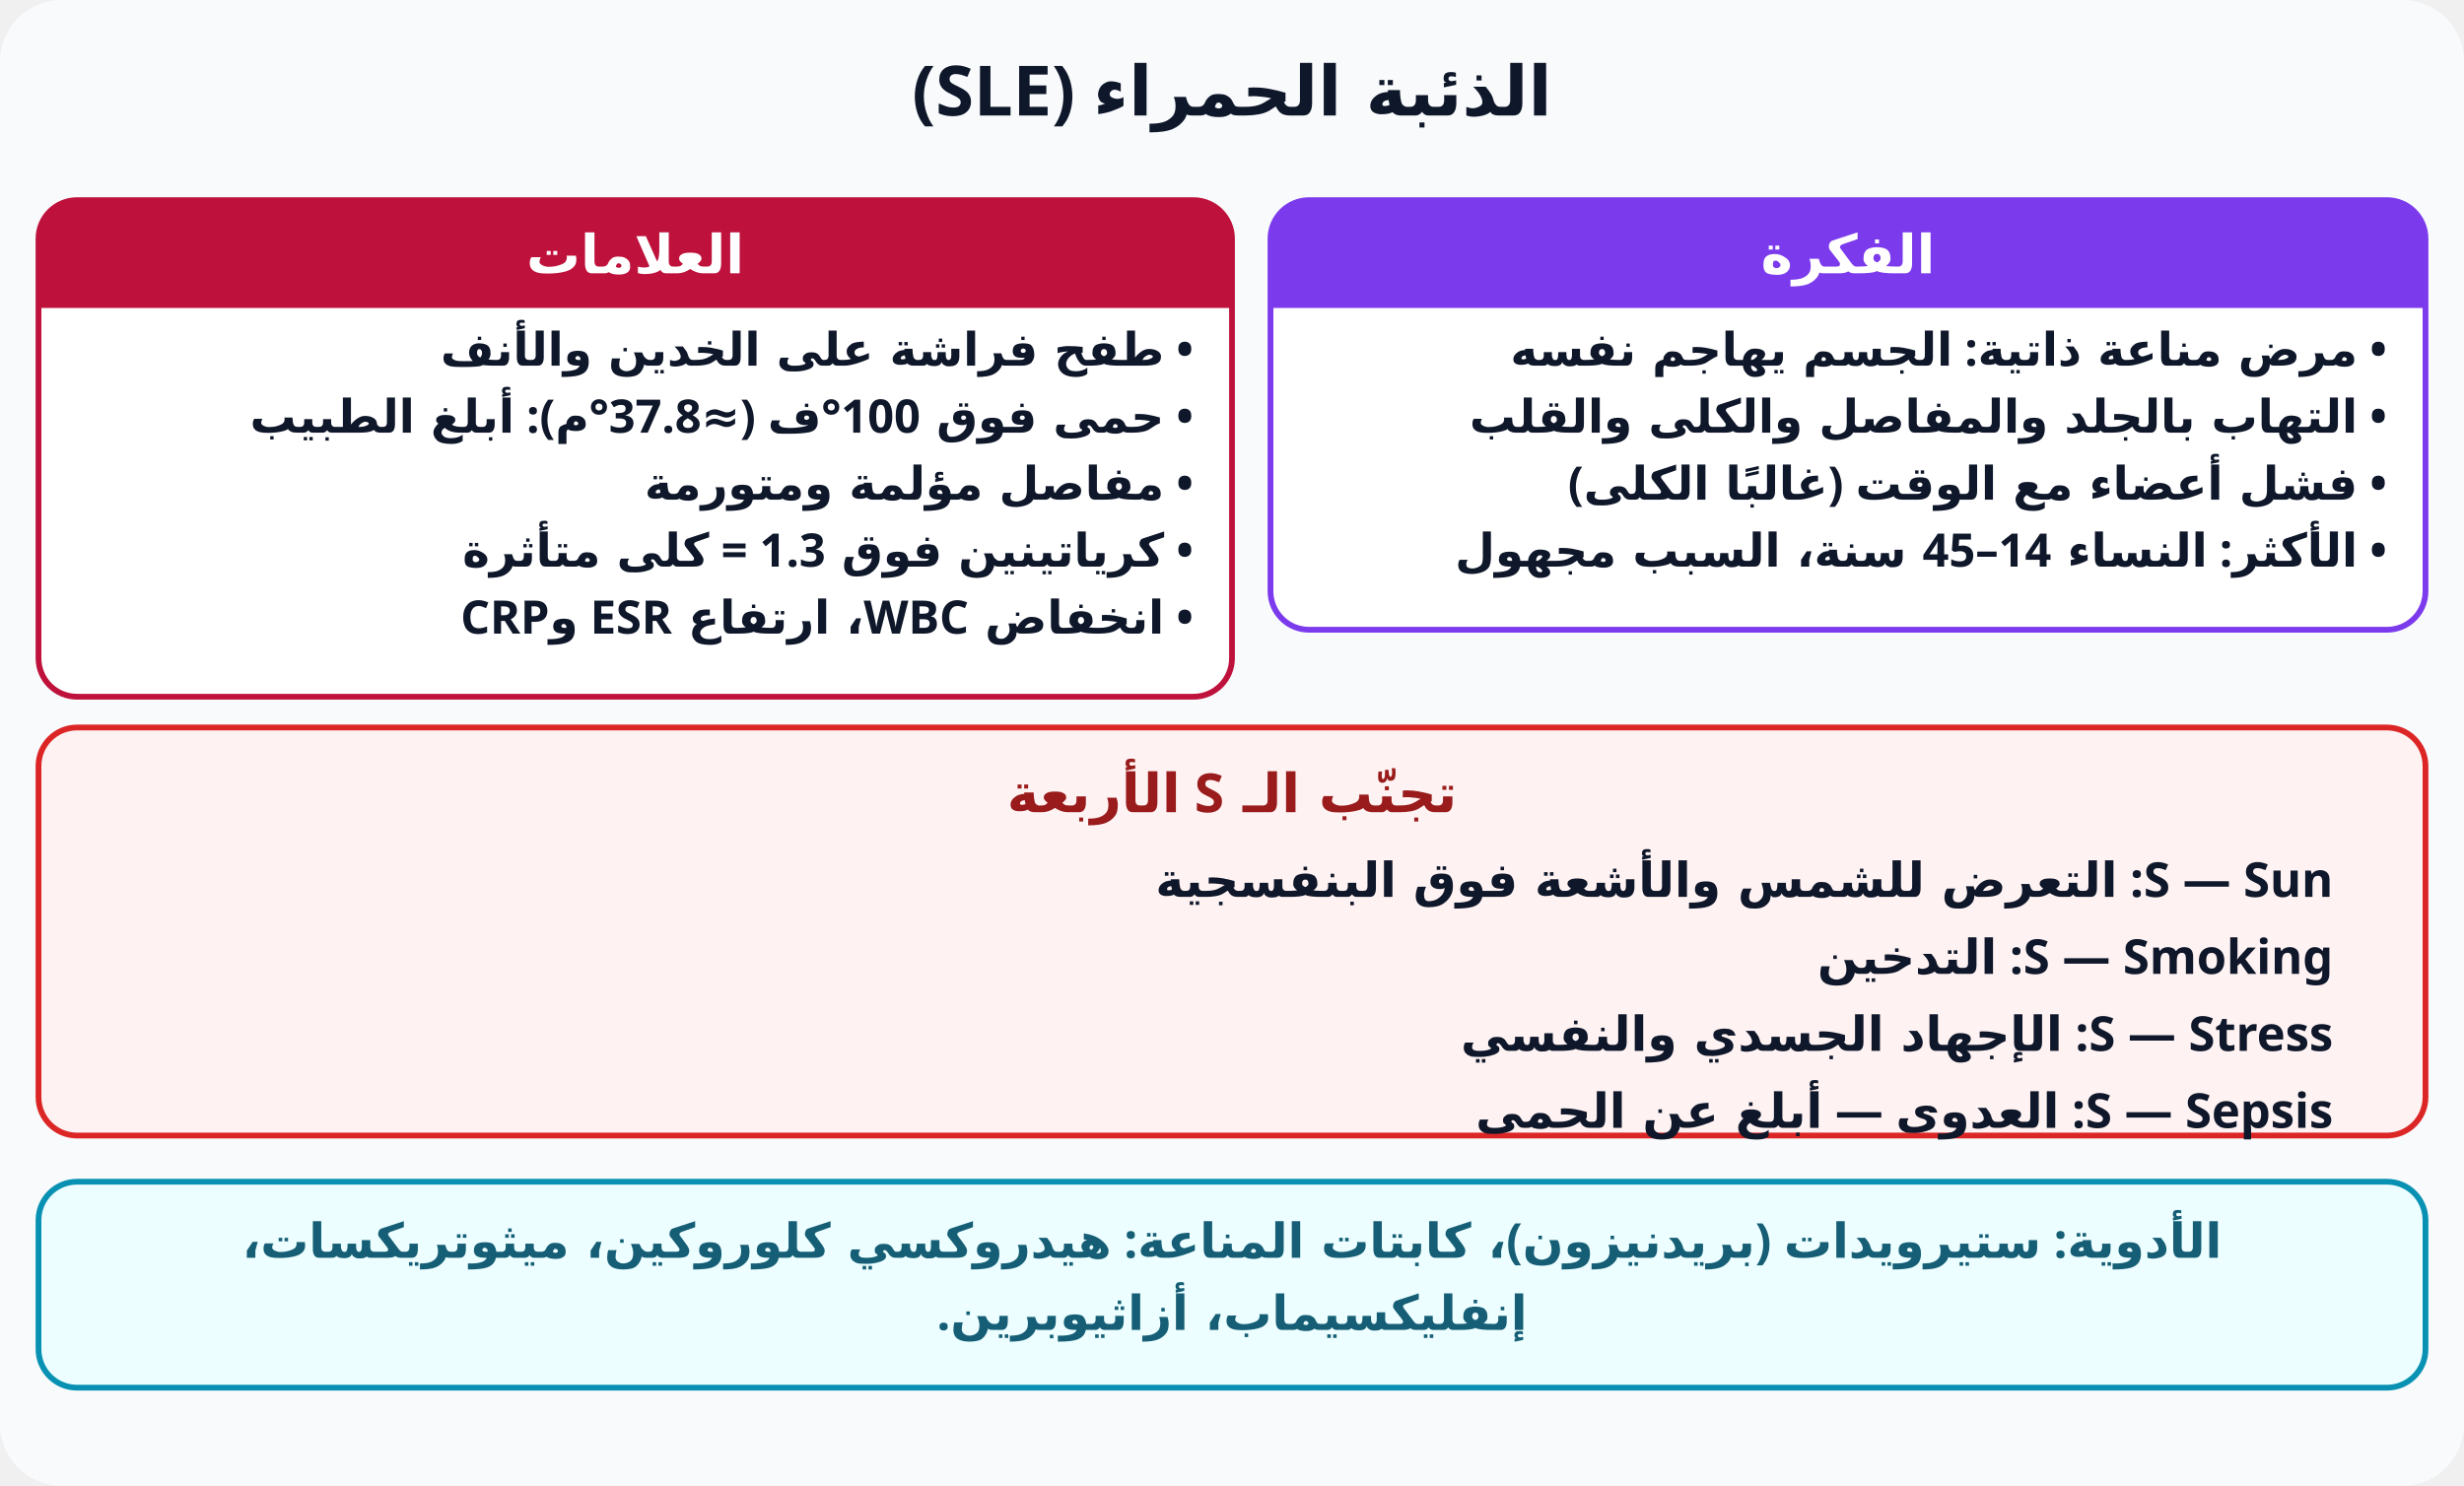
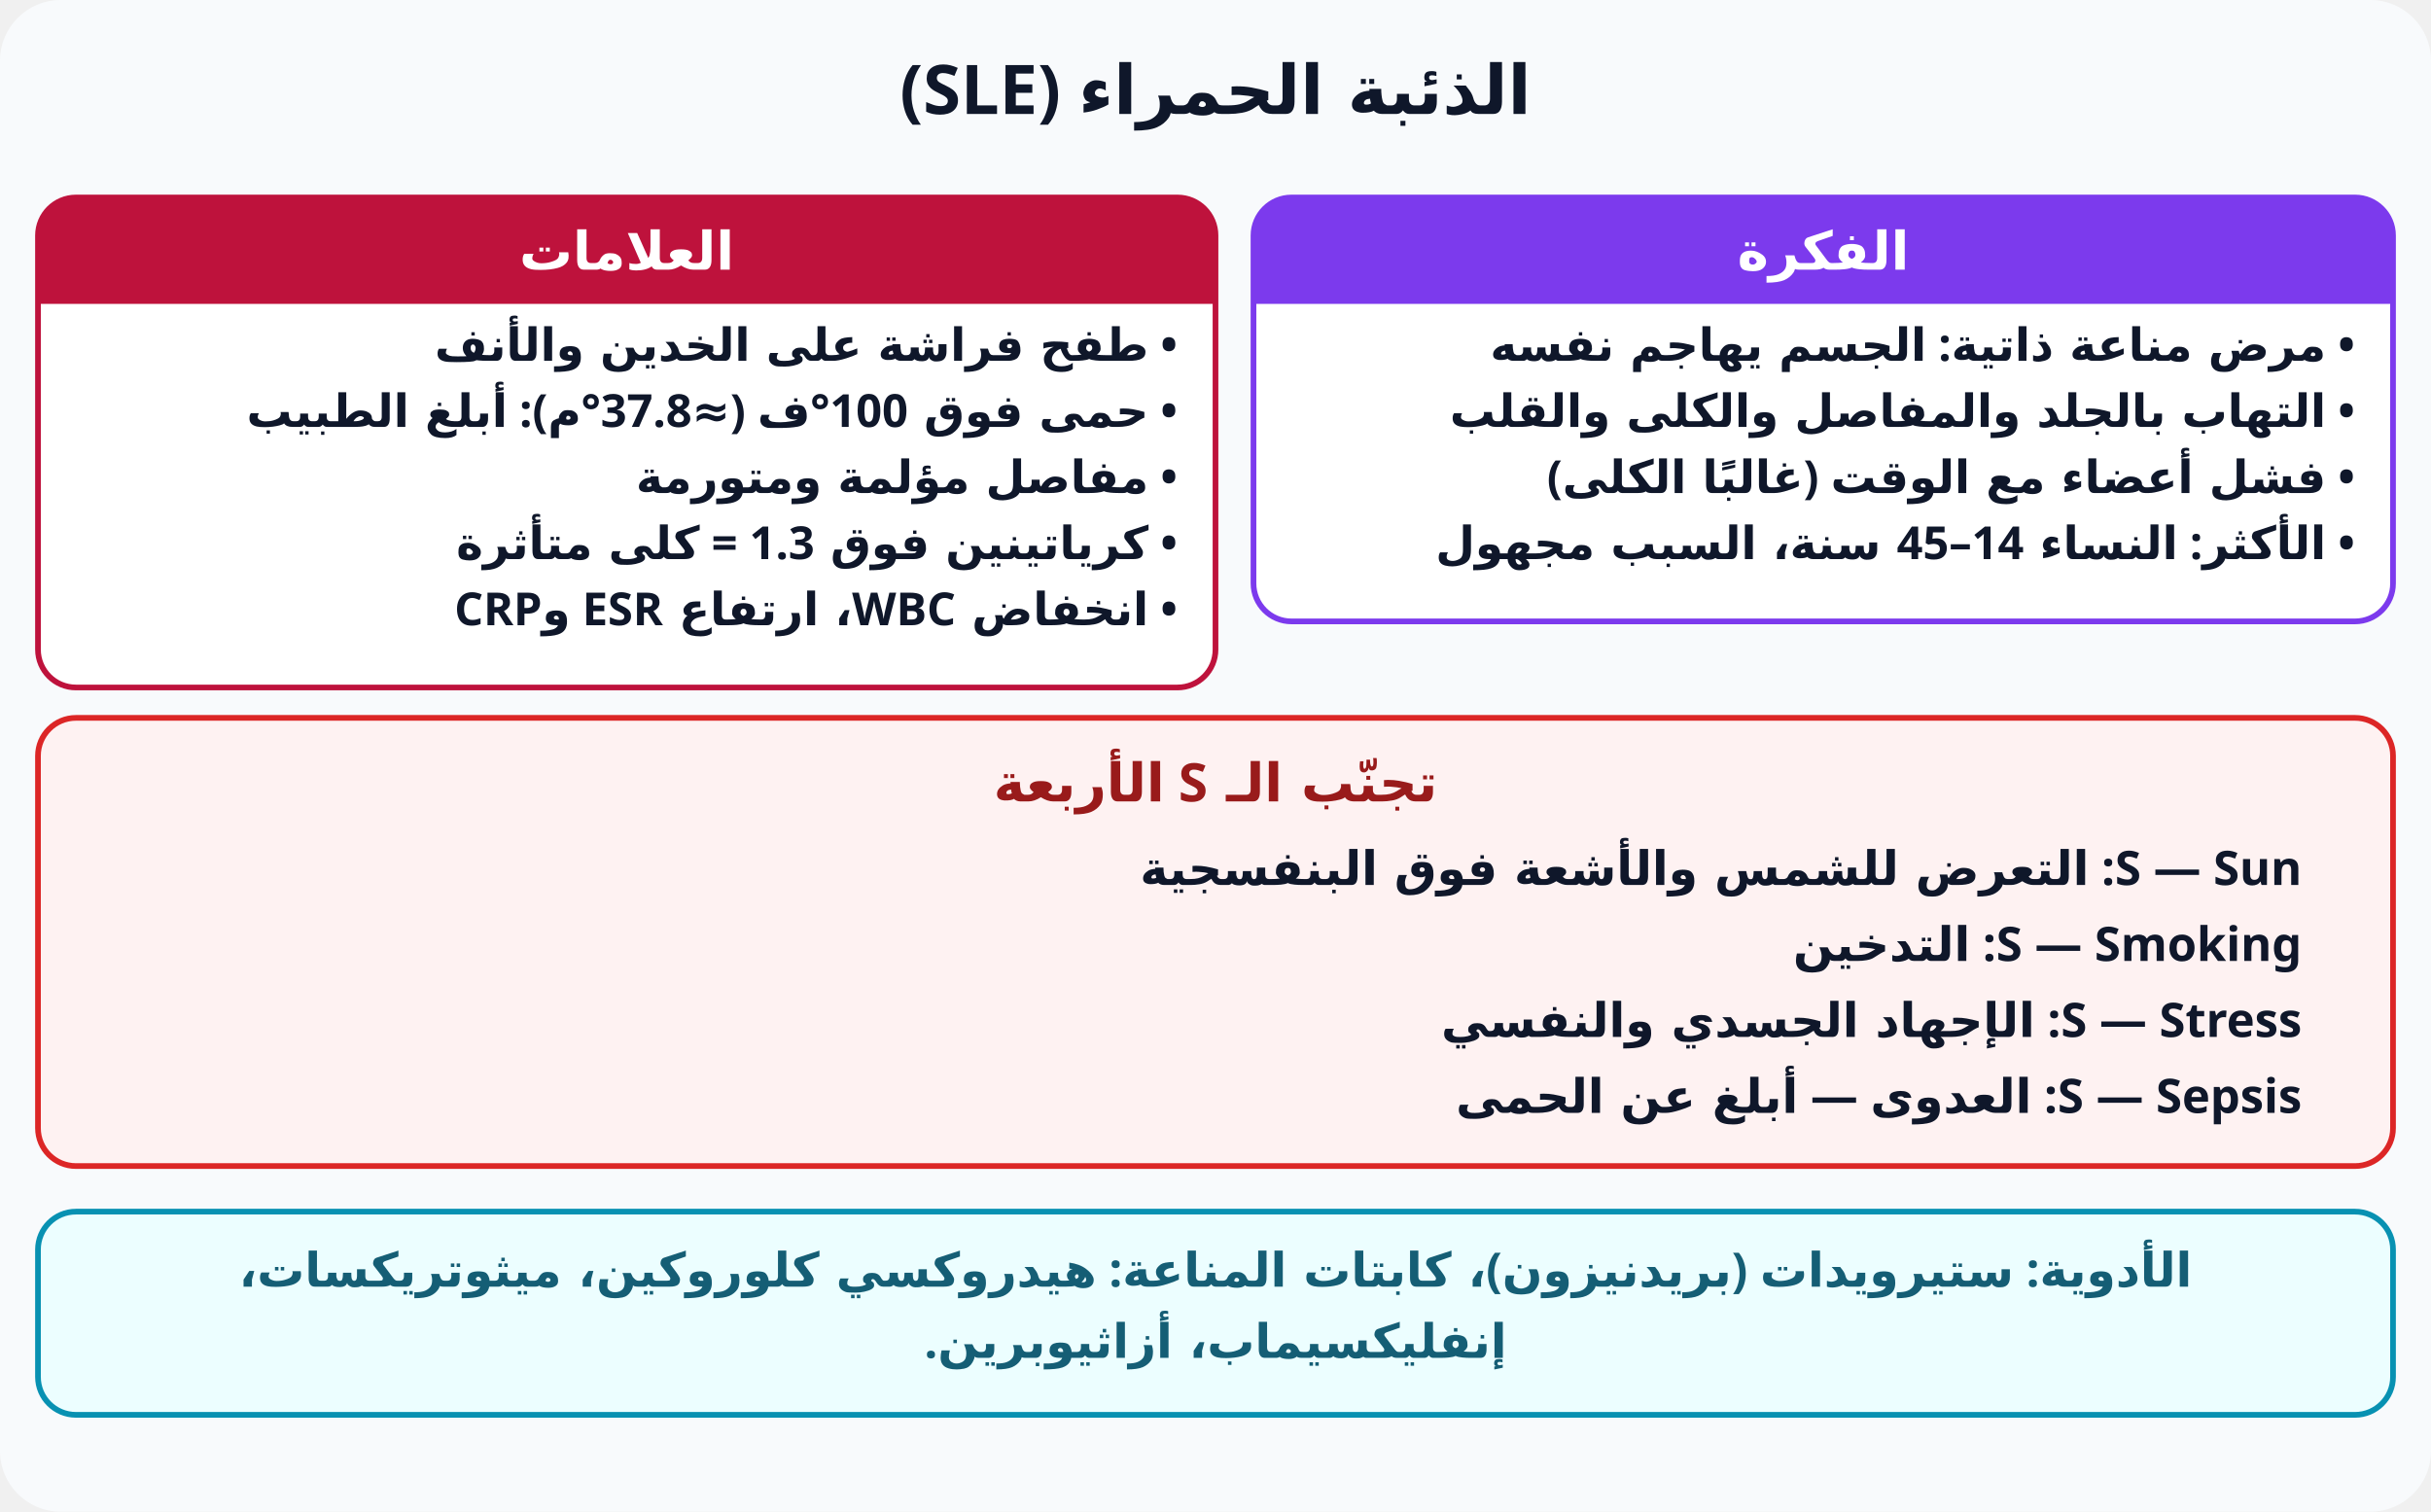
- <svg xmlns="http://www.w3.org/2000/svg" viewBox="0 0 640 386" font-family="Cairo, Tahoma, sans-serif" direction="rtl">
+ <svg xmlns="http://www.w3.org/2000/svg" viewBox="0 0 640 398" font-family="Cairo, Tahoma, sans-serif" direction="rtl">
  <defs>
    <marker id="ah" viewBox="0 0 10 10" refX="8" refY="5" markerWidth="7" markerHeight="7" orient="auto">
      <path d="M0,0 L10,5 L0,10 z" fill="#64748b" />
    </marker>
  </defs>
-   <rect width="640" height="386" rx="16" fill="#f8fafc" />
+   <rect width="640" height="398" rx="16" fill="#f8fafc" />
  <text x="320" y="30" text-anchor="middle" font-size="18" font-weight="800" fill="#0f172a">الذئبة الحمراء (SLE)</text>
  <rect x="330" y="52" width="300" height="111.6" rx="10" fill="#fff" stroke="#7c3aed" stroke-width="1.5" />
  <path d="M330,62 a10,10 0 0 1 10,-10 h280 a10,10 0 0 1 10,10 v18 h-300 z" fill="#7c3aed" />
  <text x="480.0" y="71" text-anchor="middle" font-size="14" font-weight="800" fill="#fff">الفكرة</text>
  <text x="620" y="95" text-anchor="start" font-size="12" font-weight="600" fill="#0f172a">• مرض مناعة ذاتية: الجسم يهاجم نفسه</text>
  <text x="620" y="112.4" text-anchor="start" font-size="12" font-weight="600" fill="#0f172a">• التهاب بالجلد والمفاصل والكلى والقلب</text>
  <text x="620" y="129.8" text-anchor="start" font-size="12" font-weight="600" fill="#0f172a">• فشل أعضاء مع الوقت (غالبًا الكلى)</text>
  <text x="620" y="147.2" text-anchor="start" font-size="12" font-weight="600" fill="#0f172a">• الأكثر: النساء 14–45 سنة، السبب مجهول</text>
  <rect x="10" y="52" width="310" height="129.0" rx="10" fill="#fff" stroke="#be123c" stroke-width="1.5" />
  <path d="M10,62 a10,10 0 0 1 10,-10 h290 a10,10 0 0 1 10,10 v18 h-310 z" fill="#be123c" />
  <text x="165.0" y="71" text-anchor="middle" font-size="14" font-weight="800" fill="#fff">العلامات</text>
  <text x="310" y="95" text-anchor="start" font-size="12" font-weight="600" fill="#0f172a">• طفح فراشة على الخدين والأنف</text>
  <text x="310" y="112.4" text-anchor="start" font-size="12" font-weight="600" fill="#0f172a">• حمى فوق 100°ف (≈37.8°م): أبلغ الطبيب</text>
  <text x="310" y="129.8" text-anchor="start" font-size="12" font-weight="600" fill="#0f172a">• مفاصل مؤلمة ومتورمة</text>
  <text x="310" y="147.2" text-anchor="start" font-size="12" font-weight="600" fill="#0f172a">• كرياتينين فوق 1.3 = كلى متأثرة</text>
  <text x="310" y="164.6" text-anchor="start" font-size="12" font-weight="600" fill="#0f172a">• انخفاض WBC، ارتفاع ESR وCRP</text>
-   <rect x="10" y="189.0" width="620" height="106" rx="10" fill="#fef2f2" stroke="#dc2626" stroke-width="1.5" />
+   <rect x="10" y="189.0" width="620" height="118" rx="10" fill="#fef2f2" stroke="#dc2626" stroke-width="1.5" />
  <text x="320" y="211.0" text-anchor="middle" font-size="14" font-weight="800" fill="#991b1b">تجنّب الـ S الأربعة</text>
  <text x="606" y="233.0" text-anchor="start" font-size="12.5" font-weight="700" fill="#0f172a">S — Sun: التعرض للشمس والأشعة فوق البنفسجية</text>
  <text x="606" y="253.0" text-anchor="start" font-size="12.5" font-weight="700" fill="#0f172a">S — Smoking: التدخين</text>
  <text x="606" y="273.0" text-anchor="start" font-size="12.5" font-weight="700" fill="#0f172a">S — Stress: الإجهاد الجسدي والنفسي</text>
  <text x="606" y="293.0" text-anchor="start" font-size="12.5" font-weight="700" fill="#0f172a">S — Sepsis: العدوى — أبلغ عن الحمى</text>
-   <rect x="10" y="307.0" width="620" height="53.5" rx="10" fill="#ecfeff" stroke="#0891b2" stroke-width="1.5" />
-   <text x="320" y="326.75" text-anchor="middle" font-size="12.5" font-weight="600" fill="#155e75">الأدوية: ستيرويدات (بريدنيزون)، كابتات المناعة: هيدروكسي كلوروكين، ميثوتريكسات،</text>
-   <text x="320" y="345.5" text-anchor="middle" font-size="12.5" font-weight="600" fill="#155e75">إنفليكسيماب، أزاثيوبرين.</text>
+   <rect x="10" y="319.0" width="620" height="53.5" rx="10" fill="#ecfeff" stroke="#0891b2" stroke-width="1.5" />
+   <text x="320" y="338.75" text-anchor="middle" font-size="12.5" font-weight="600" fill="#155e75">الأدوية: ستيرويدات (بريدنيزون)، كابتات المناعة: هيدروكسي كلوروكين، ميثوتريكسات،</text>
+   <text x="320" y="357.5" text-anchor="middle" font-size="12.5" font-weight="600" fill="#155e75">إنفليكسيماب، أزاثيوبرين.</text>
</svg>
